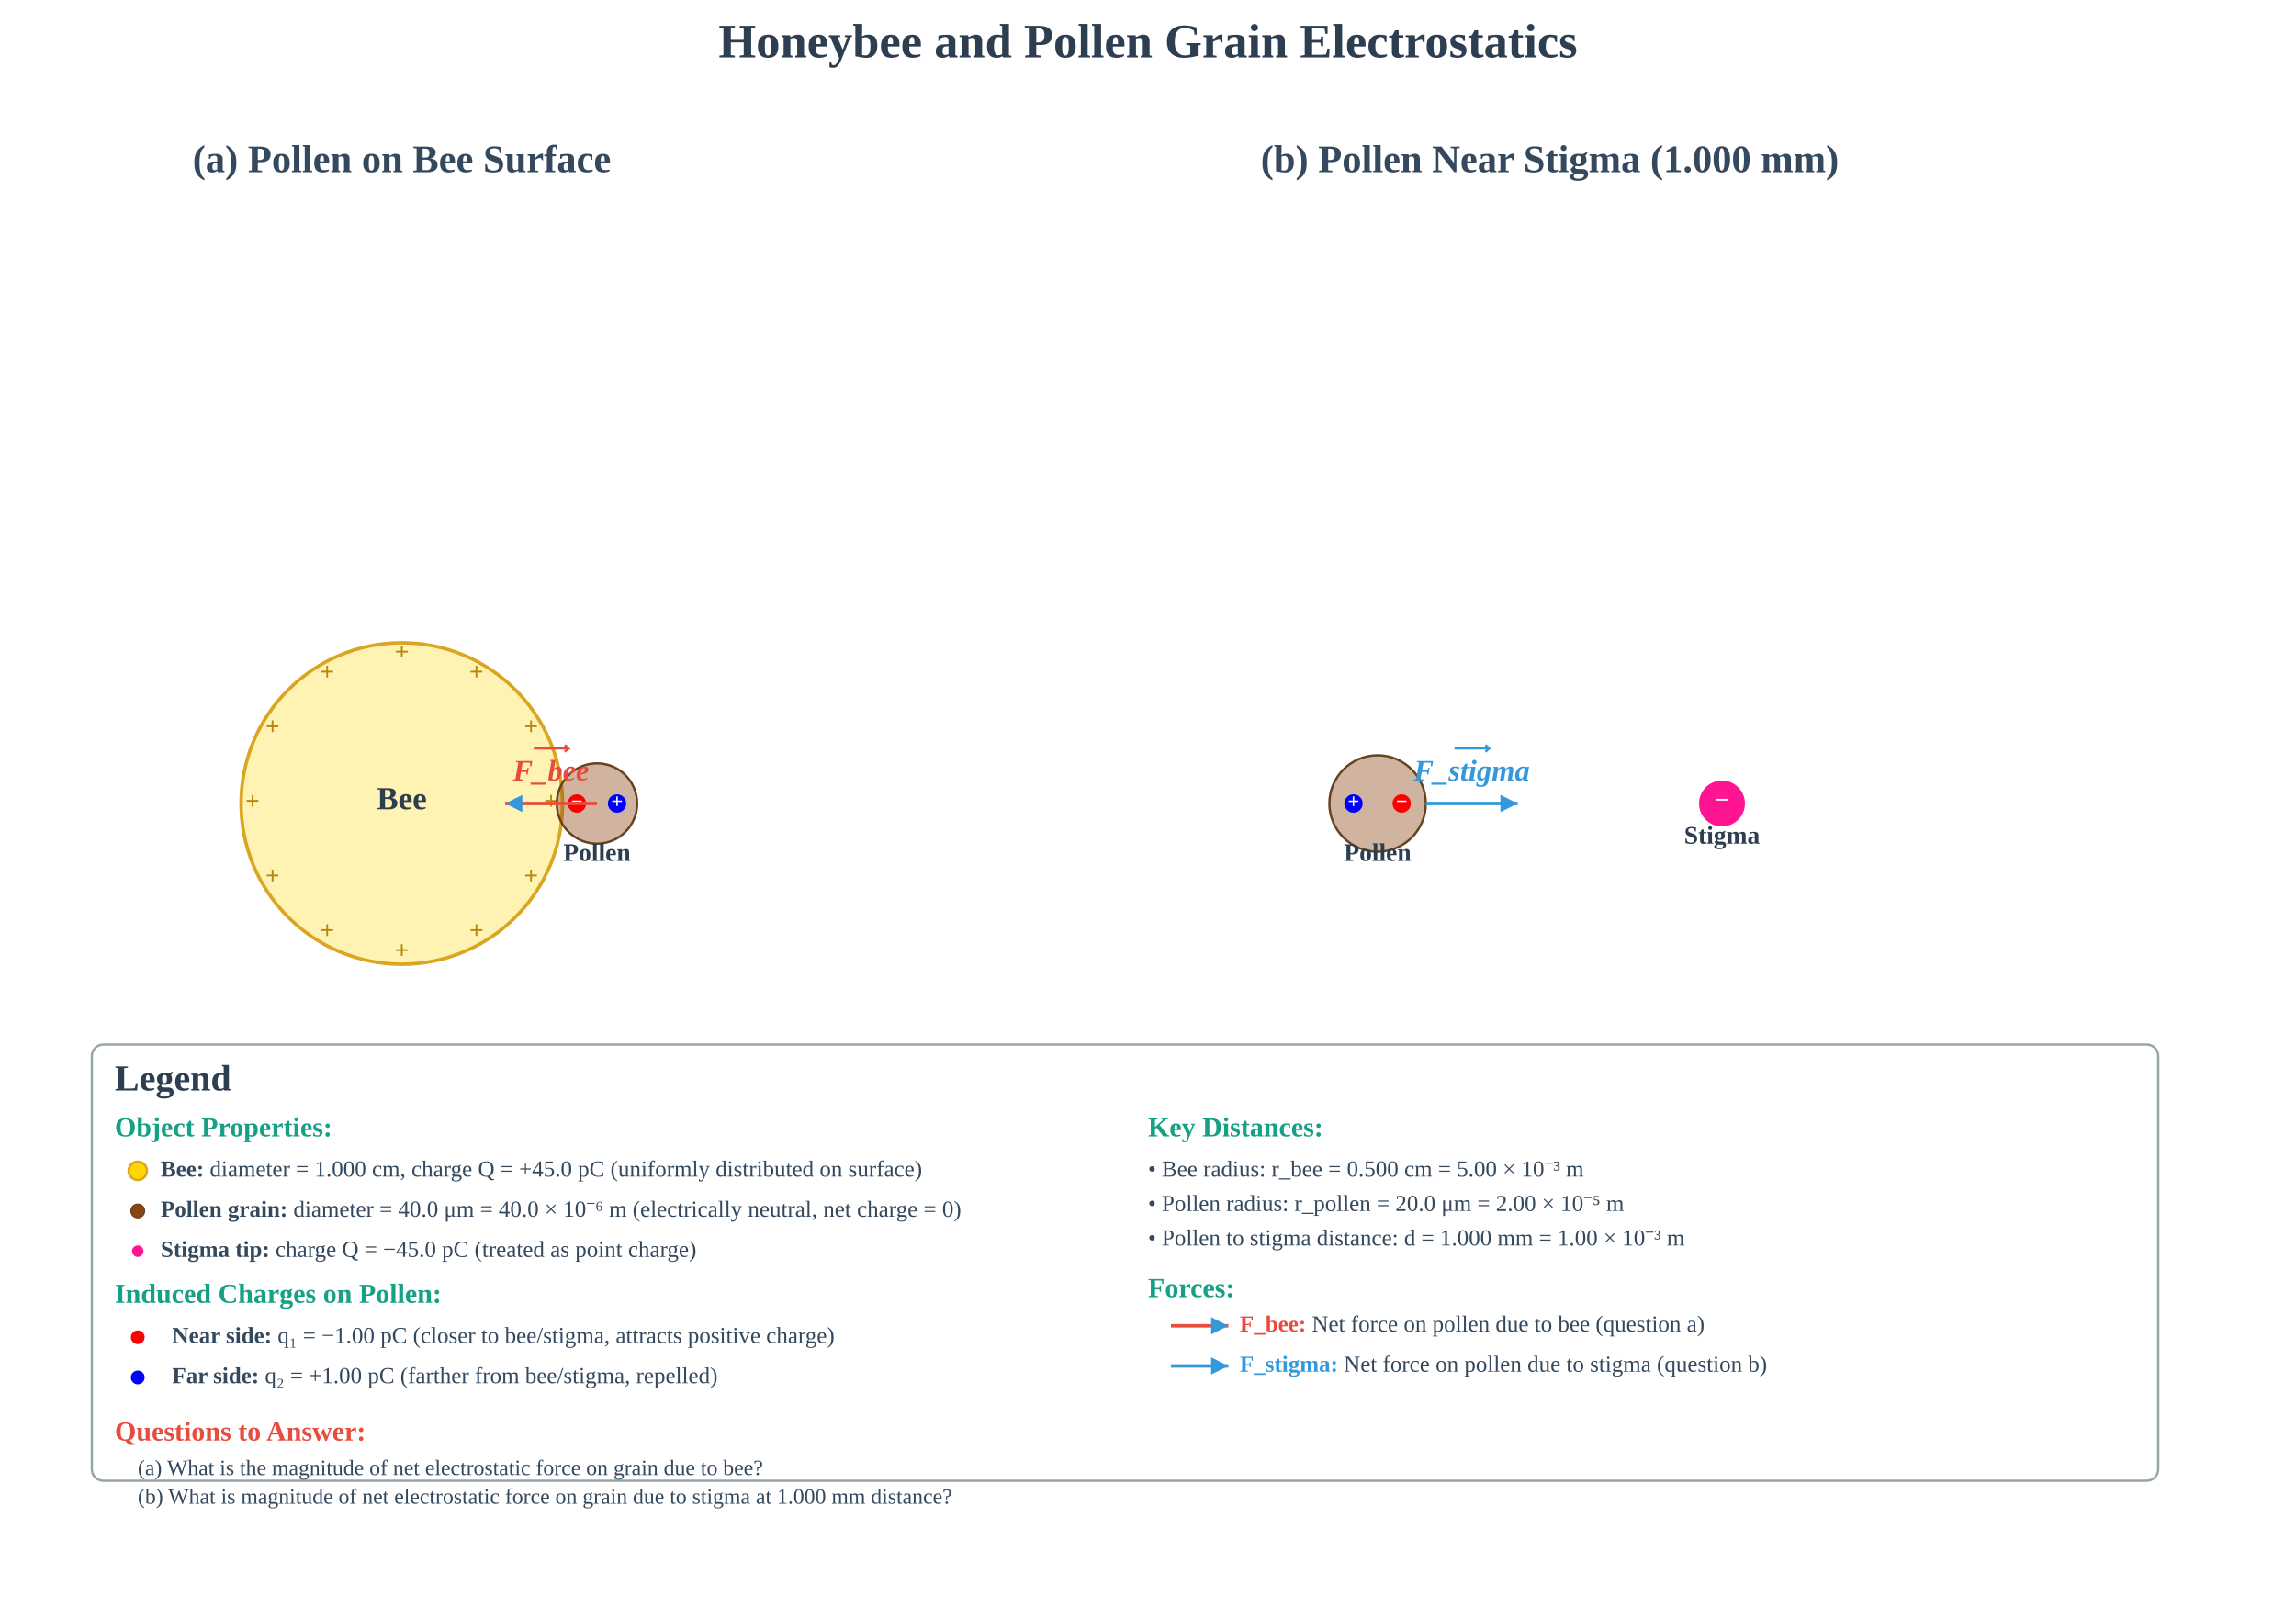
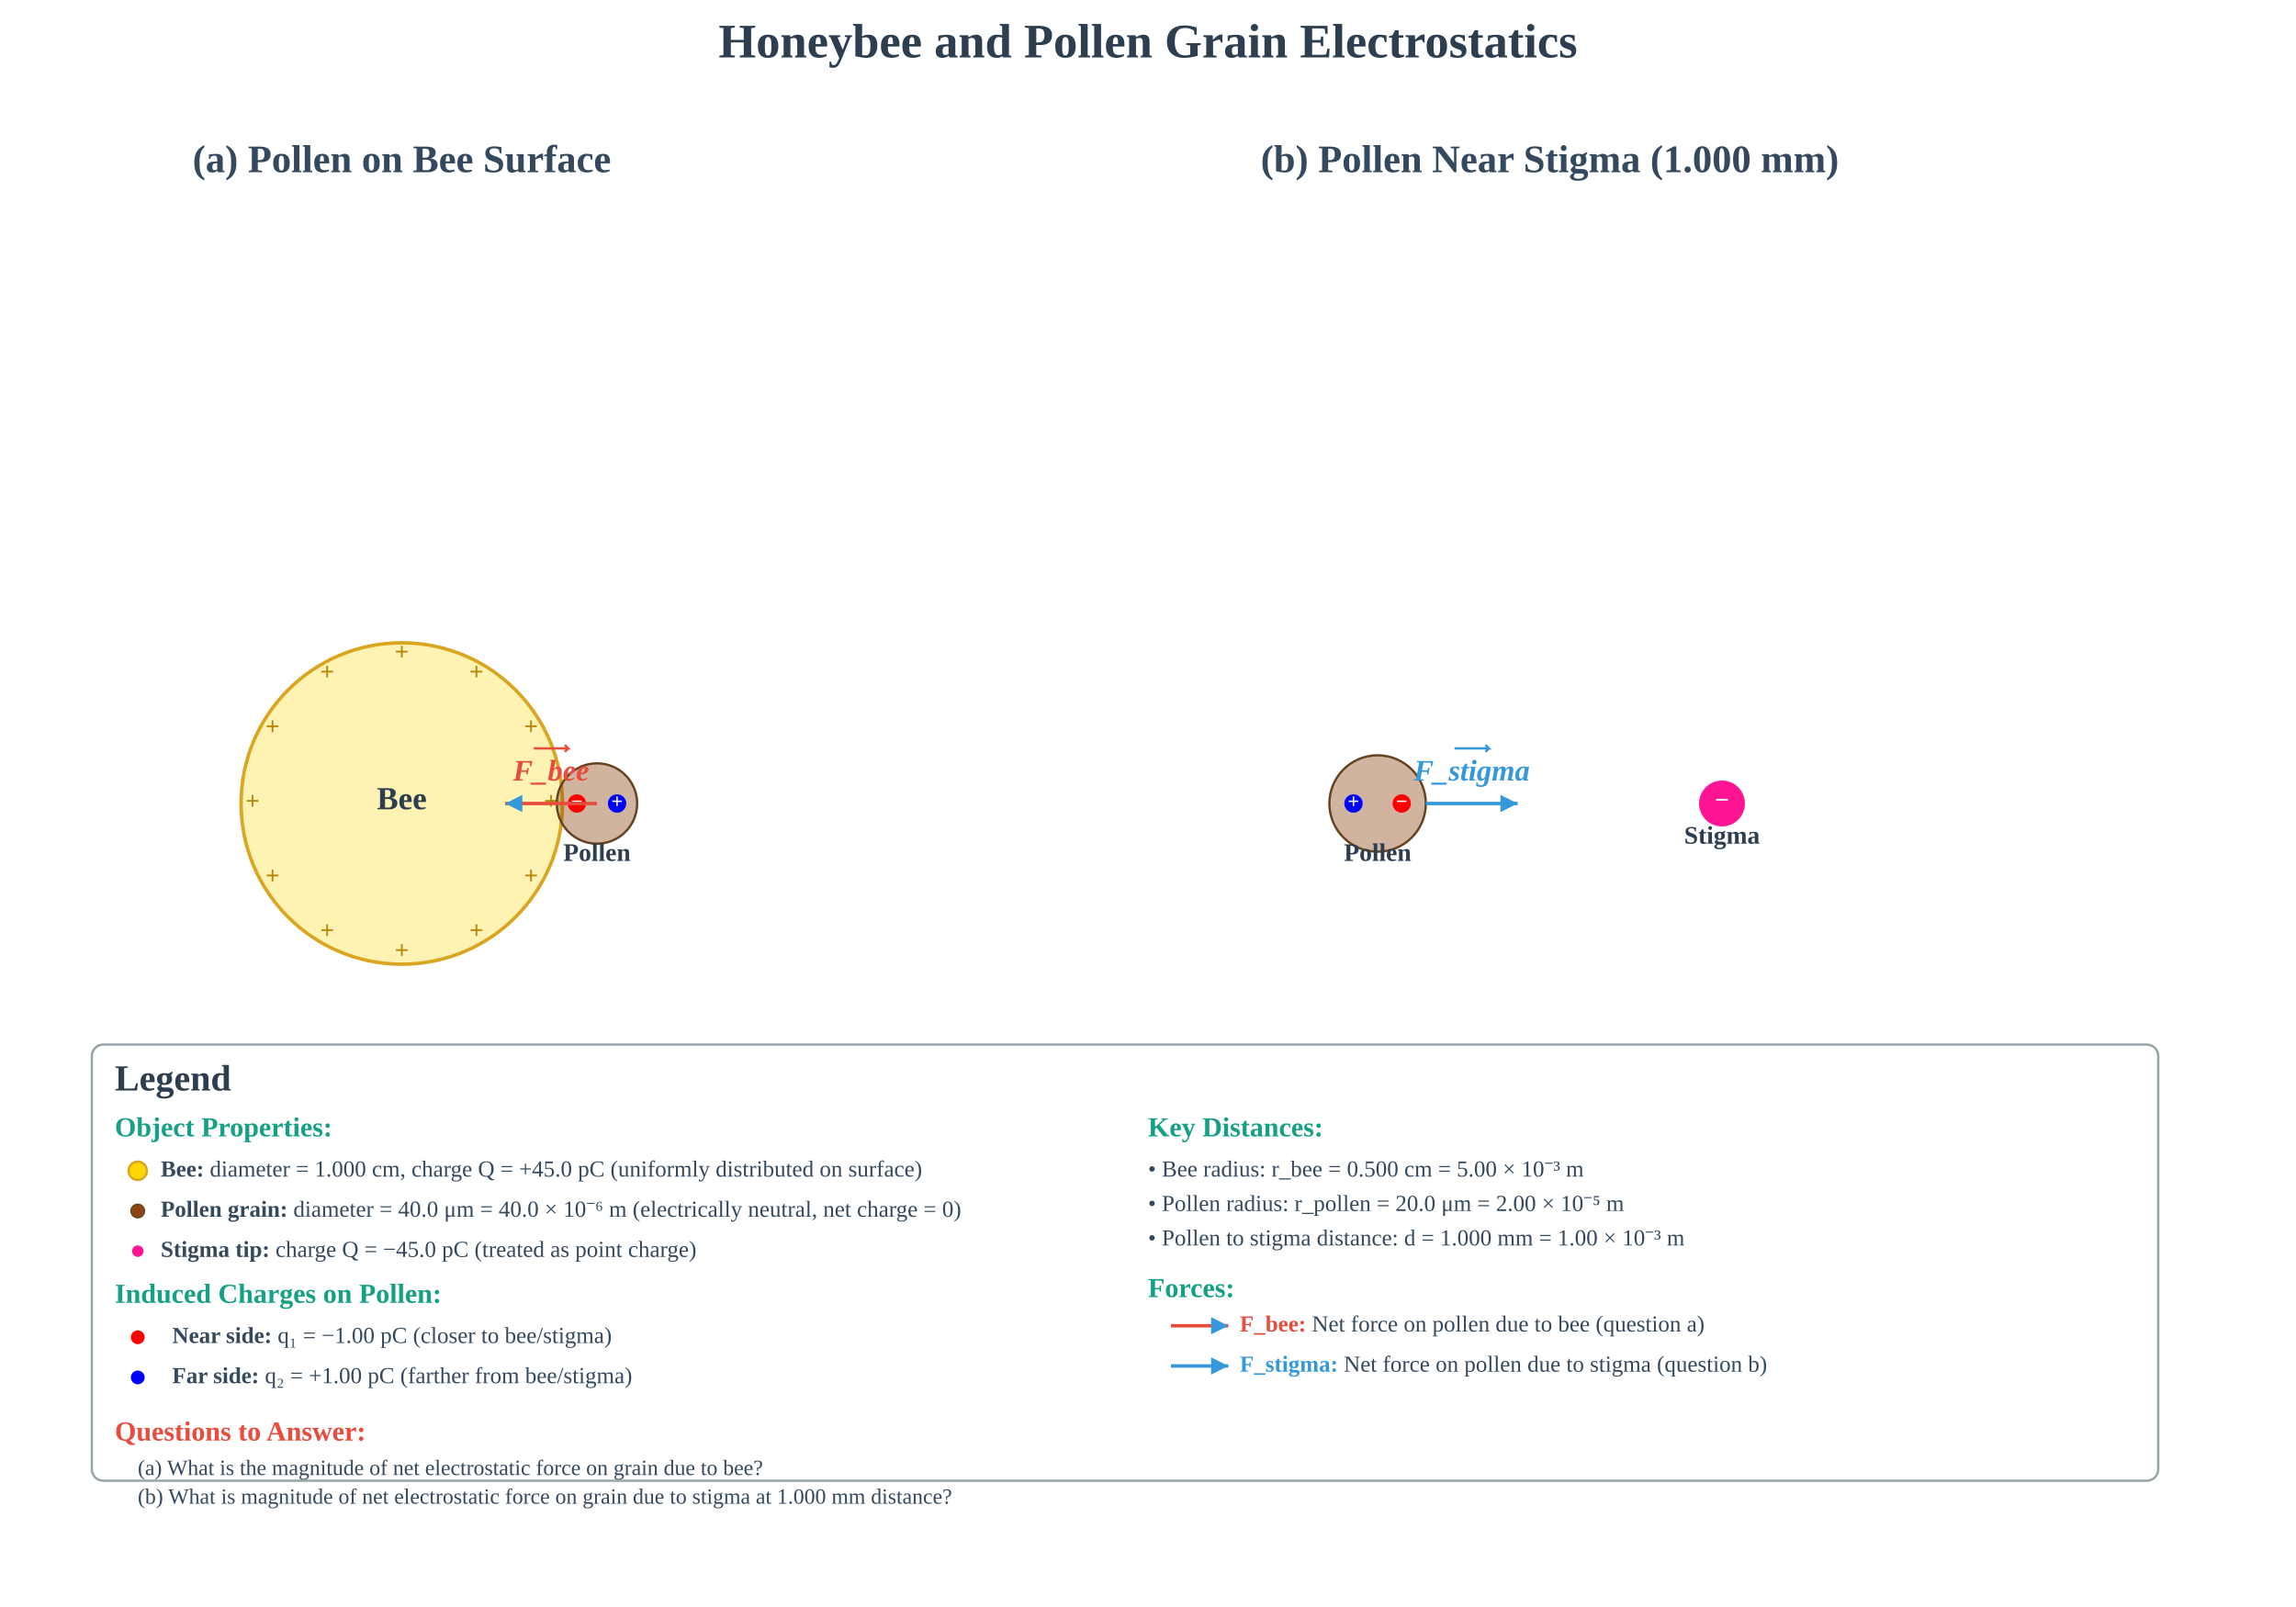
<svg xmlns="http://www.w3.org/2000/svg" viewBox="0 0 2000 1400">
  <rect width="2000" height="1400" fill="#ffffff" />
  <defs>
    <marker id="arrowRed" markerWidth="5" markerHeight="5" refX="5" refY="2.5" orient="auto">
      <path d="M 0 0 L 5 2.5 L 0 5 z" fill="#e74c3c" />
    </marker>
    <marker id="arrowBlue" markerWidth="5" markerHeight="5" refX="5" refY="2.5" orient="auto">
      <path d="M 0 0 L 5 2.5 L 0 5 z" fill="#3498db" />
    </marker>
    <marker id="arrowGreen" markerWidth="5" markerHeight="5" refX="5" refY="2.5" orient="auto">
      <path d="M 0 0 L 5 2.5 L 0 5 z" fill="#27ae60" />
    </marker>
    <marker id="arrowPurple" markerWidth="5" markerHeight="5" refX="5" refY="2.5" orient="auto">
      <path d="M 0 0 L 5 2.5 L 0 5 z" fill="#9b59b6" />
    </marker>
    <pattern id="chargePattern" x="0" y="0" width="40" height="40" patternUnits="userSpaceOnUse">
      <circle cx="12" cy="12" r="2.5" fill="#3498db" opacity="0.2" />
      <circle cx="28" cy="12" r="2.5" fill="#3498db" opacity="0.2" />
      <circle cx="20" cy="28" r="2.5" fill="#3498db" opacity="0.2" />
      <text x="20" y="22" font-size="13" fill="#2980b9" text-anchor="middle" opacity="0.3">+</text>
    </pattern>
  </defs>
  <text x="1000.0" y="50" text-anchor="middle" font-size="42" font-weight="bold" fill="#2c3e50">Honeybee and Pollen Grain Electrostatics</text>
  <g id="bee-pollen-view">
    <text x="350" y="150" text-anchor="middle" font-size="34" font-weight="bold" fill="#34495e">(a) Pollen on Bee Surface</text>
    <circle cx="350" cy="700.0" r="140" fill="#FFD700" fill-opacity="0.3" stroke="#DAA520" stroke-width="3" />
    <text x="480.0" y="705.0" text-anchor="middle" font-size="22" font-weight="bold" fill="#B8860B">+</text>
    <text x="462.583" y="770.0" text-anchor="middle" font-size="22" font-weight="bold" fill="#B8860B">+</text>
    <text x="415.0" y="817.583" text-anchor="middle" font-size="22" font-weight="bold" fill="#B8860B">+</text>
    <text x="350.0" y="835.0" text-anchor="middle" font-size="22" font-weight="bold" fill="#B8860B">+</text>
    <text x="285.0" y="817.583" text-anchor="middle" font-size="22" font-weight="bold" fill="#B8860B">+</text>
    <text x="237.417" y="770.0" text-anchor="middle" font-size="22" font-weight="bold" fill="#B8860B">+</text>
    <text x="220.0" y="705.0" text-anchor="middle" font-size="22" font-weight="bold" fill="#B8860B">+</text>
    <text x="237.417" y="640.0" text-anchor="middle" font-size="22" font-weight="bold" fill="#B8860B">+</text>
    <text x="285" y="592.417" text-anchor="middle" font-size="22" font-weight="bold" fill="#B8860B">+</text>
    <text x="350.0" y="575.0" text-anchor="middle" font-size="22" font-weight="bold" fill="#B8860B">+</text>
    <text x="415.0" y="592.417" text-anchor="middle" font-size="22" font-weight="bold" fill="#B8860B">+</text>
    <text x="462.583" y="640.0" text-anchor="middle" font-size="22" font-weight="bold" fill="#B8860B">+</text>
    <text x="350" y="705.0" text-anchor="middle" font-size="28" font-weight="bold" fill="#2c3e50">Bee</text>
    <circle cx="520" cy="700.0" r="35" fill="#8B4513" fill-opacity="0.4" stroke="#654321" stroke-width="2" />
    <circle cx="502.5" cy="700.0" r="8" fill="#FF0000" />
    <text x="502.5" y="704.0" text-anchor="middle" font-size="18" font-weight="bold" fill="white">−</text>
    <circle cx="537.5" cy="700.0" r="8" fill="#0000FF" />
    <text x="537.5" y="704.0" text-anchor="middle" font-size="18" font-weight="bold" fill="white">+</text>
    <text x="520" y="750.0" text-anchor="middle" font-size="22" font-weight="bold" fill="#2c3e50">Pollen</text>
    <g>
      <line x1="520" y1="700.0" x2="440" y2="700.0" stroke="#e74c3c" stroke-width="3" marker-end="url(#arrowBlue)" />
      <text x="480.0" y="680.0" text-anchor="middle" font-size="26" font-weight="bold" font-style="italic" fill="#e74c3c">F_bee</text>
      <path d="M 465.0 652.0 L 495.0 652.0 L 492.0 649.0 M 495.0 652.0 L 492.0 655.0" stroke="#e74c3c" stroke-width="2" fill="none" />
    </g>
  </g>
  <g id="pollen-stigma-view">
    <text x="1350.0" y="150" text-anchor="middle" font-size="34" font-weight="bold" fill="#34495e">(b) Pollen Near Stigma (1.000 mm)</text>
    <circle cx="1200.0" cy="700.0" r="42" fill="#8B4513" fill-opacity="0.4" stroke="#654321" stroke-width="2" />
    <circle cx="1221.0" cy="700.0" r="8" fill="#FF0000" />
    <text x="1221.0" y="704.0" text-anchor="middle" font-size="18" font-weight="bold" fill="white">−</text>
    <circle cx="1179.0" cy="700.0" r="8" fill="#0000FF" />
    <text x="1179.0" y="704.0" text-anchor="middle" font-size="18" font-weight="bold" fill="white">+</text>
    <text x="1200.0" y="750.0" text-anchor="middle" font-size="22" font-weight="bold" fill="#2c3e50">Pollen</text>
    <circle cx="1500.0" cy="700.0" r="20" fill="#FF1493" />
    <text x="1500.0" y="704.0" text-anchor="middle" font-size="22" font-weight="bold" fill="white">−</text>
    <text x="1500.0" y="735.0" text-anchor="middle" font-size="22" font-weight="bold" fill="#2c3e50">Stigma</text>
    <g>
      <line x1="1242.0" y1="700.0" x2="1322.0" y2="700.0" stroke="#3498db" stroke-width="3" marker-end="url(#arrowBlue)" />
      <text x="1282.0" y="680.0" text-anchor="middle" font-size="26" font-weight="bold" font-style="italic" fill="#3498db">F_stigma</text>
      <path d="M 1267.0 652.0 L 1297.0 652.0 L 1294.0 649.0 M 1297.0 652.0 L 1294.0 655.0" stroke="#3498db" stroke-width="2" fill="none" />
    </g>
  </g>
  <g id="legend">
    <rect x="80" y="910" width="1800" height="380" fill="white" stroke="#95a5a6" stroke-width="2" rx="10" />
    <text x="100" y="950" font-size="32" font-weight="bold" fill="#2c3e50">Legend</text>
    <text x="100" y="990" font-size="24" font-weight="bold" fill="#16a085">Object Properties:</text>
    <circle cx="120" cy="1020" r="8" fill="#FFD700" stroke="#DAA520" stroke-width="2" />
    <text x="140" y="1025" font-size="20" fill="#34495e">
      <tspan font-weight="bold">Bee:</tspan> diameter = 1.000 cm, charge Q = +45.0 pC (uniformly distributed on surface)
  </text>
    <circle cx="120" cy="1055" r="6" fill="#8B4513" stroke="#654321" stroke-width="1" />
    <text x="140" y="1060" font-size="20" fill="#34495e">
      <tspan font-weight="bold">Pollen grain:</tspan> diameter = 40.0 μm = 40.0 × 10⁻⁶ m (electrically neutral, net charge = 0)
  </text>
    <circle cx="120" cy="1090" r="5" fill="#FF1493" />
    <text x="140" y="1095" font-size="20" fill="#34495e">
      <tspan font-weight="bold">Stigma tip:</tspan> charge Q = −45.0 pC (treated as point charge)
  </text>
    <text x="100" y="1135" font-size="24" font-weight="bold" fill="#16a085">Induced Charges on Pollen:</text>
    <circle cx="120" cy="1165" r="6" fill="#FF0000" />
    <text x="135" cy="1169" font-size="16" font-weight="bold" fill="white">−</text>
    <text x="150" y="1170" font-size="20" fill="#34495e">
-       <tspan font-weight="bold">Near side:</tspan> q₁ = −1.00 pC (closer to bee/stigma, attracts positive charge)
+       <tspan font-weight="bold">Near side:</tspan> q₁ = −1.00 pC (closer to bee/stigma)
  </text>
    <circle cx="120" cy="1200" r="6" fill="#0000FF" />
    <text x="135" cy="1204" font-size="16" font-weight="bold" fill="white">+</text>
    <text x="150" y="1205" font-size="20" fill="#34495e">
-       <tspan font-weight="bold">Far side:</tspan> q₂ = +1.00 pC (farther from bee/stigma, repelled)
+       <tspan font-weight="bold">Far side:</tspan> q₂ = +1.00 pC (farther from bee/stigma)
  </text>
    <text x="1000" y="990" font-size="24" font-weight="bold" fill="#16a085">Key Distances:</text>
    <text x="1000" y="1025" font-size="20" fill="#34495e">
    • Bee radius: r_bee = 0.500 cm = 5.00 × 10⁻³ m
  </text>
    <text x="1000" y="1055" font-size="20" fill="#34495e">
    • Pollen radius: r_pollen = 20.0 μm = 2.00 × 10⁻⁵ m
  </text>
    <text x="1000" y="1085" font-size="20" fill="#34495e">
    • Pollen to stigma distance: d = 1.000 mm = 1.00 × 10⁻³ m
  </text>
    <text x="1000" y="1130" font-size="24" font-weight="bold" fill="#16a085">Forces:</text>
    <line x1="1020" y1="1155" x2="1070" y2="1155" stroke="#e74c3c" stroke-width="3" marker-end="url(#arrowBlue)" />
    <text x="1080" y="1160" font-size="20" fill="#34495e">
      <tspan font-weight="bold" fill="#e74c3c">F_bee:</tspan> Net force on pollen due to bee (question a)
  </text>
    <line x1="1020" y1="1190" x2="1070" y2="1190" stroke="#3498db" stroke-width="3" marker-end="url(#arrowBlue)" />
    <text x="1080" y="1195" font-size="20" fill="#34495e">
      <tspan font-weight="bold" fill="#3498db">F_stigma:</tspan> Net force on pollen due to stigma (question b)
  </text>
    <text x="100" y="1255" font-size="24" font-weight="bold" fill="#e74c3c">Questions to Answer:</text>
    <text x="120" y="1285" font-size="19" fill="#34495e">(a) What is the magnitude of net electrostatic force on grain due to bee?</text>
    <text x="120" y="1310" font-size="19" fill="#34495e">(b) What is magnitude of net electrostatic force on grain due to stigma at 1.000 mm distance?</text>
  </g>
</svg>
